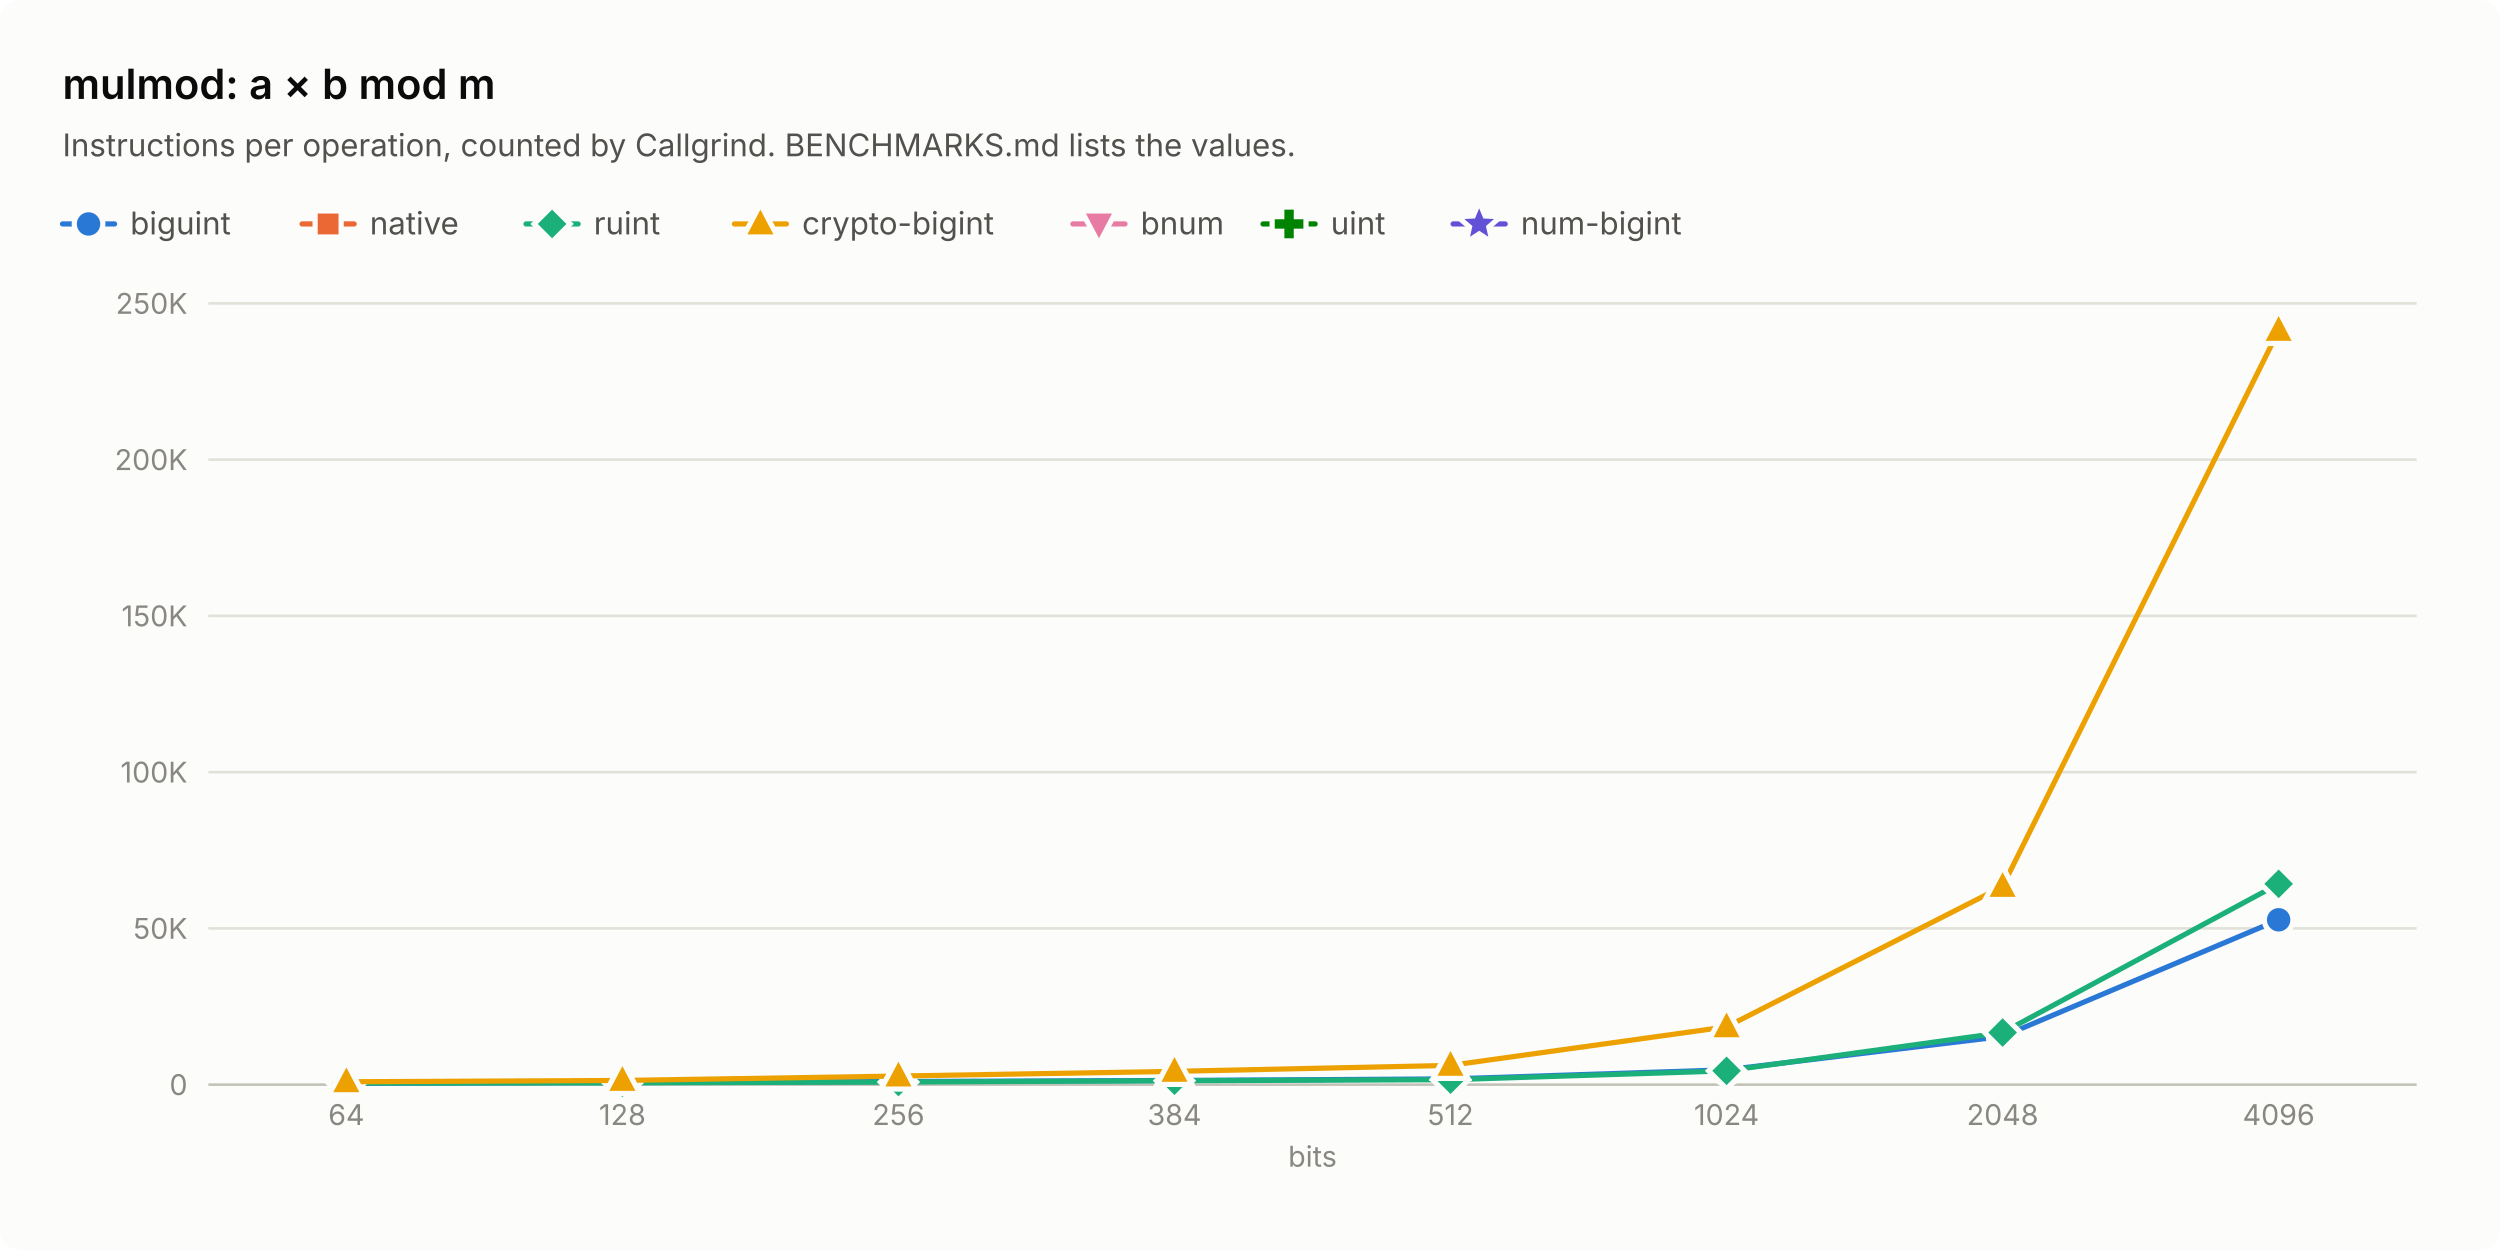
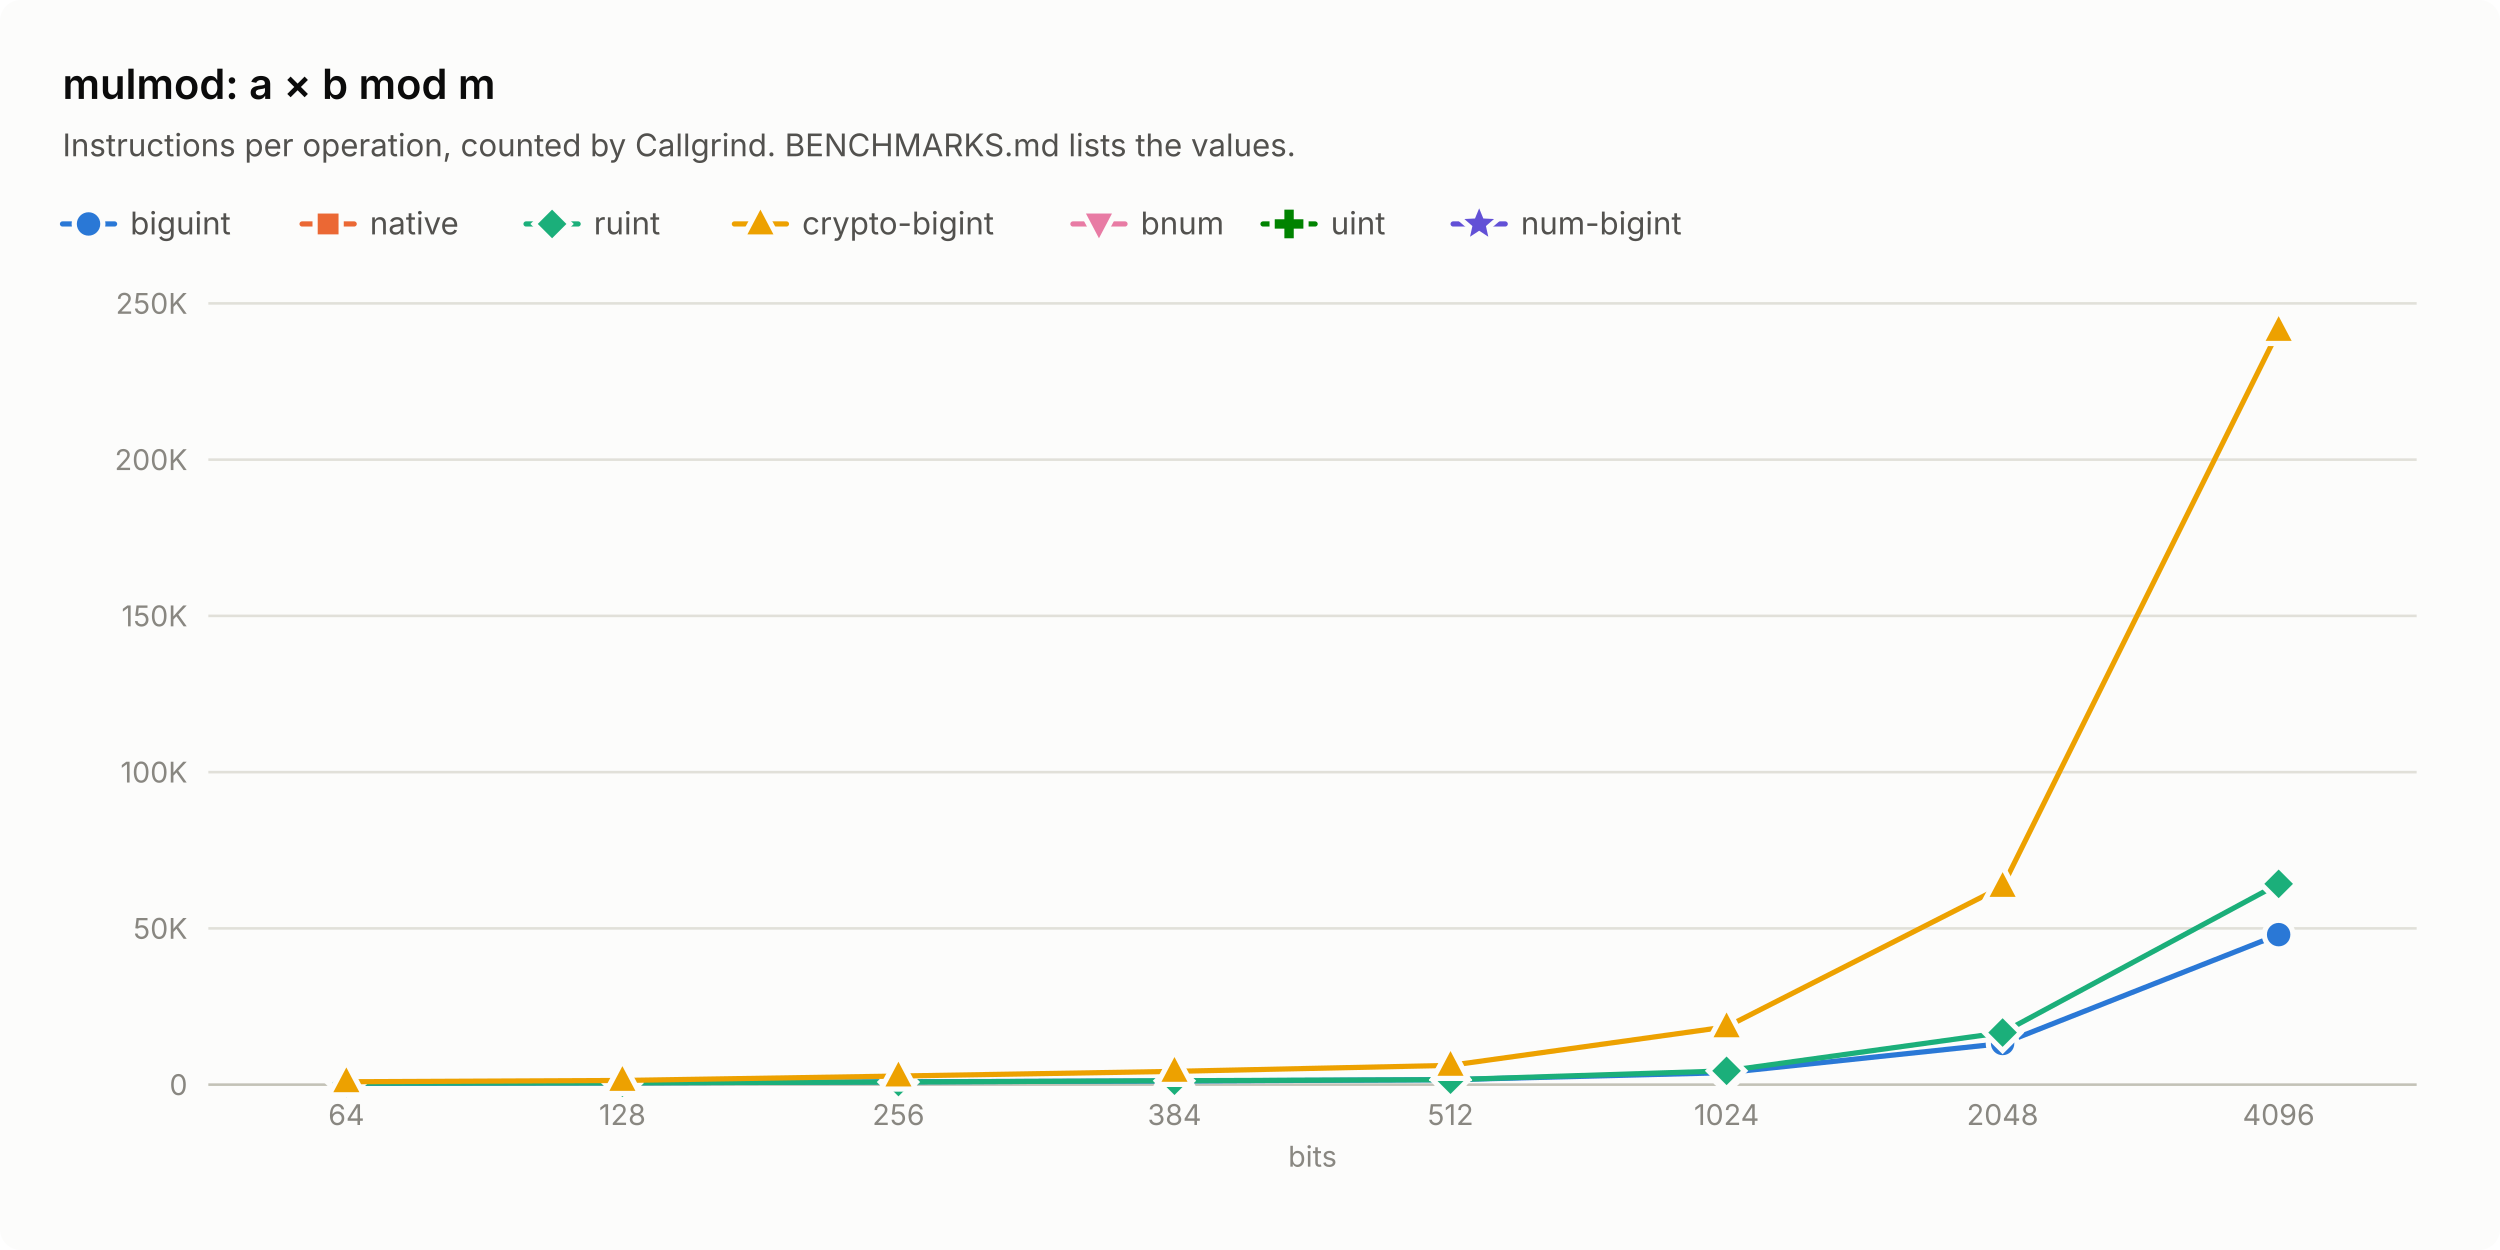
<svg xmlns="http://www.w3.org/2000/svg" width="960" height="480" viewBox="0 0 960 480" role="img" aria-labelledby="title description">
  <style>.grid,.axis{stroke-width:1}.title{font:600 16px system-ui, -apple-system, "Segoe UI", sans-serif}.subtitle,.legend{font:12px system-ui, -apple-system, "Segoe UI", sans-serif}.tick{font:11px system-ui, -apple-system, "Segoe UI", sans-serif;font-variant-numeric:tabular-nums}.line{fill:none;stroke-width:2;stroke-linejoin:round;stroke-linecap:round}.marker{stroke-width:4;paint-order:stroke}.surface{fill:#fcfcfb}.grid{stroke:#e1e0d9}.axis{stroke:#c3c2b7}.title{fill:#0b0b0b}.subtitle,.legend{fill:#52514e}.tick{fill:#898781}.marker{stroke:#fcfcfb}.c0 .line{stroke:#2a78d6}.c0 .marker{fill:#2a78d6}.c1 .line{stroke:#eb6834}.c1 .marker{fill:#eb6834}.c2 .line{stroke:#1baf7a}.c2 .marker{fill:#1baf7a}.c3 .line{stroke:#eda100}.c3 .marker{fill:#eda100}.c4 .line{stroke:#e87ba4}.c4 .marker{fill:#e87ba4}.c5 .line{stroke:#008300}.c5 .marker{fill:#008300}.c6 .line{stroke:#6250d6}.c6 .marker{fill:#6250d6}@media (prefers-color-scheme: dark){.surface{fill:#1a1a19}.grid{stroke:#2c2c2a}.axis{stroke:#383835}.title{fill:#f0efec}.subtitle,.legend{fill:#c3c2b7}.tick{fill:#898781}.marker{stroke:#1a1a19}.c0 .line{stroke:#3987e5}.c0 .marker{fill:#3987e5}.c1 .line{stroke:#d95926}.c1 .marker{fill:#d95926}.c2 .line{stroke:#199e70}.c2 .marker{fill:#199e70}.c3 .line{stroke:#c98500}.c3 .marker{fill:#c98500}.c4 .line{stroke:#d55181}.c4 .marker{fill:#d55181}.c5 .line{stroke:#008300}.c5 .marker{fill:#008300}.c6 .line{stroke:#9085e9}.c6 .marker{fill:#9085e9}}</style>
  <rect class="surface" width="960" height="480" rx="8" />
  <text class="title" x="24" y="38">mulmod: a × b mod m</text>
  <text class="subtitle" x="24" y="60">Instructions per operation, counted by Callgrind. BENCHMARKS.md lists the values.</text>
  <g class="c0">
    <path class="line" d="M24,86h20" />
    <path class="marker" transform="translate(34,86)" d="M0,-4.5A4.5,4.5 0 1 1 0,4.5A4.5,4.5 0 1 1 0,-4.5Z" />
  </g>
  <text class="legend" x="50" y="90">biguint</text>
  <g class="c1">
    <path class="line" d="M116,86h20" />
    <path class="marker" transform="translate(126,86)" d="M-4,-4H4V4H-4Z" />
  </g>
  <text class="legend" x="142" y="90">native</text>
  <g class="c2">
    <path class="line" d="M202,86h20" />
    <path class="marker" transform="translate(212,86)" d="M0,-5.5L5.5,0L0,5.5L-5.5,0Z" />
  </g>
  <text class="legend" x="228" y="90">ruint</text>
  <g class="c3">
    <path class="line" d="M282,86h20" />
    <path class="marker" transform="translate(292,86)" d="M0,-5.5L5,4H-5Z" />
  </g>
  <text class="legend" x="308" y="90">crypto-bigint</text>
  <g class="c4">
    <path class="line" d="M412,86h20" />
    <path class="marker" transform="translate(422,86)" d="M0,5.5L5,-4H-5Z" />
  </g>
  <text class="legend" x="438" y="90">bnum</text>
  <g class="c5">
    <path class="line" d="M485,86h20" />
    <path class="marker" transform="translate(495,86)" d="M-1.8,-5.5H1.8V-1.8H5.5V1.8H1.8V5.5H-1.8V1.8H-5.5V-1.8H-1.8Z" />
  </g>
  <text class="legend" x="511" y="90">uint</text>
  <g class="c6">
    <path class="line" d="M558,86h20" />
    <path class="marker" transform="translate(568,86)" d="M0,-6L1.6,-2.1L5.7,-1.9L2.6,0.8L3.5,4.9L0,2.6L-3.5,4.9L-2.6,0.8L-5.7,-1.9L-1.6,-2.1Z" />
  </g>
  <text class="legend" x="584" y="90">num-bigint</text>
  <text class="tick" x="72" y="420.5" text-anchor="end">0</text>
  <path class="grid" d="M80,356.5H928" />
  <text class="tick" x="72" y="360.5" text-anchor="end">50K</text>
  <path class="grid" d="M80,296.5H928" />
  <text class="tick" x="72" y="300.5" text-anchor="end">100K</text>
  <path class="grid" d="M80,236.5H928" />
  <text class="tick" x="72" y="240.5" text-anchor="end">150K</text>
  <path class="grid" d="M80,176.5H928" />
  <text class="tick" x="72" y="180.5" text-anchor="end">200K</text>
  <path class="grid" d="M80,116.5H928" />
  <text class="tick" x="72" y="120.5" text-anchor="end">250K</text>
  <path class="axis" d="M80,416.5H928" />
  <text class="tick" x="133.0" y="432" text-anchor="middle">64</text>
  <text class="tick" x="239.0" y="432" text-anchor="middle">128</text>
  <text class="tick" x="345.0" y="432" text-anchor="middle">256</text>
  <text class="tick" x="451.0" y="432" text-anchor="middle">384</text>
  <text class="tick" x="557.0" y="432" text-anchor="middle">512</text>
  <text class="tick" x="663.0" y="432" text-anchor="middle">1024</text>
  <text class="tick" x="769.0" y="432" text-anchor="middle">2048</text>
  <text class="tick" x="875.0" y="432" text-anchor="middle">4096</text>
  <text class="tick" x="504.0" y="448" text-anchor="middle">bits</text>
  <g class="c0">
-     <path class="line" d="M133.0,416.0L239.0,415.7L345.0,415.3L451.0,414.9L557.0,414.3L663.0,410.8L769.0,398.0L875.0,353.2" />
+     <path class="line" d="M133.0,416.0L239.0,415.8L345.0,415.4L451.0,415.1L557.0,414.6L663.0,411.9L769.0,400.7L875.0,358.9" />
    <path class="marker" transform="translate(133.0,416.0)" d="M0,-4.5A4.5,4.5 0 1 1 0,4.5A4.5,4.5 0 1 1 0,-4.5Z" />
-     <path class="marker" transform="translate(239.0,415.7)" d="M0,-4.5A4.5,4.5 0 1 1 0,4.5A4.5,4.5 0 1 1 0,-4.5Z" />
-     <path class="marker" transform="translate(345.0,415.3)" d="M0,-4.5A4.5,4.5 0 1 1 0,4.5A4.5,4.5 0 1 1 0,-4.5Z" />
-     <path class="marker" transform="translate(451.0,414.9)" d="M0,-4.5A4.5,4.5 0 1 1 0,4.5A4.5,4.5 0 1 1 0,-4.5Z" />
-     <path class="marker" transform="translate(557.0,414.3)" d="M0,-4.5A4.5,4.5 0 1 1 0,4.5A4.5,4.5 0 1 1 0,-4.5Z" />
-     <path class="marker" transform="translate(663.0,410.8)" d="M0,-4.5A4.5,4.5 0 1 1 0,4.5A4.5,4.5 0 1 1 0,-4.5Z" />
-     <path class="marker" transform="translate(769.0,398.0)" d="M0,-4.5A4.5,4.5 0 1 1 0,4.5A4.5,4.5 0 1 1 0,-4.5Z" />
-     <path class="marker" transform="translate(875.0,353.2)" d="M0,-4.5A4.5,4.5 0 1 1 0,4.5A4.5,4.5 0 1 1 0,-4.5Z" />
+     <path class="marker" transform="translate(239.0,415.8)" d="M0,-4.5A4.5,4.5 0 1 1 0,4.5A4.5,4.5 0 1 1 0,-4.5Z" />
+     <path class="marker" transform="translate(345.0,415.4)" d="M0,-4.5A4.5,4.5 0 1 1 0,4.5A4.5,4.5 0 1 1 0,-4.5Z" />
+     <path class="marker" transform="translate(451.0,415.1)" d="M0,-4.5A4.5,4.5 0 1 1 0,4.5A4.5,4.5 0 1 1 0,-4.5Z" />
+     <path class="marker" transform="translate(557.0,414.6)" d="M0,-4.5A4.5,4.5 0 1 1 0,4.5A4.5,4.5 0 1 1 0,-4.5Z" />
+     <path class="marker" transform="translate(663.0,411.9)" d="M0,-4.5A4.5,4.5 0 1 1 0,4.5A4.5,4.5 0 1 1 0,-4.5Z" />
+     <path class="marker" transform="translate(769.0,400.7)" d="M0,-4.5A4.5,4.5 0 1 1 0,4.5A4.5,4.5 0 1 1 0,-4.5Z" />
+     <path class="marker" transform="translate(875.0,358.9)" d="M0,-4.5A4.5,4.5 0 1 1 0,4.5A4.5,4.5 0 1 1 0,-4.5Z" />
  </g>
  <g class="c1">
</g>
  <g class="c2">
    <path class="line" d="M133.0,415.9L239.0,415.8L345.0,415.5L451.0,415.0L557.0,414.6L663.0,411.2L769.0,396.5L875.0,339.4" />
    <path class="marker" transform="translate(133.0,415.9)" d="M0,-5.5L5.5,0L0,5.5L-5.5,0Z" />
    <path class="marker" transform="translate(239.0,415.8)" d="M0,-5.5L5.5,0L0,5.5L-5.5,0Z" />
    <path class="marker" transform="translate(345.0,415.5)" d="M0,-5.5L5.5,0L0,5.5L-5.5,0Z" />
    <path class="marker" transform="translate(451.0,415.0)" d="M0,-5.5L5.5,0L0,5.5L-5.5,0Z" />
    <path class="marker" transform="translate(557.0,414.6)" d="M0,-5.5L5.5,0L0,5.5L-5.5,0Z" />
    <path class="marker" transform="translate(663.0,411.2)" d="M0,-5.5L5.5,0L0,5.5L-5.5,0Z" />
    <path class="marker" transform="translate(769.0,396.5)" d="M0,-5.5L5.5,0L0,5.5L-5.5,0Z" />
    <path class="marker" transform="translate(875.0,339.4)" d="M0,-5.5L5.5,0L0,5.5L-5.5,0Z" />
  </g>
  <g class="c3">
    <path class="line" d="M133.0,415.4L239.0,414.9L345.0,413.2L451.0,411.4L557.0,409.1L663.0,394.3L769.0,340.4L875.0,126.9" />
    <path class="marker" transform="translate(133.0,415.4)" d="M0,-5.5L5,4H-5Z" />
    <path class="marker" transform="translate(239.0,414.9)" d="M0,-5.5L5,4H-5Z" />
    <path class="marker" transform="translate(345.0,413.2)" d="M0,-5.5L5,4H-5Z" />
    <path class="marker" transform="translate(451.0,411.4)" d="M0,-5.5L5,4H-5Z" />
    <path class="marker" transform="translate(557.0,409.1)" d="M0,-5.5L5,4H-5Z" />
    <path class="marker" transform="translate(663.0,394.3)" d="M0,-5.5L5,4H-5Z" />
    <path class="marker" transform="translate(769.0,340.4)" d="M0,-5.5L5,4H-5Z" />
    <path class="marker" transform="translate(875.0,126.9)" d="M0,-5.5L5,4H-5Z" />
  </g>
  <g class="c4">
</g>
  <g class="c5">
</g>
  <g class="c6">
</g>
</svg>
